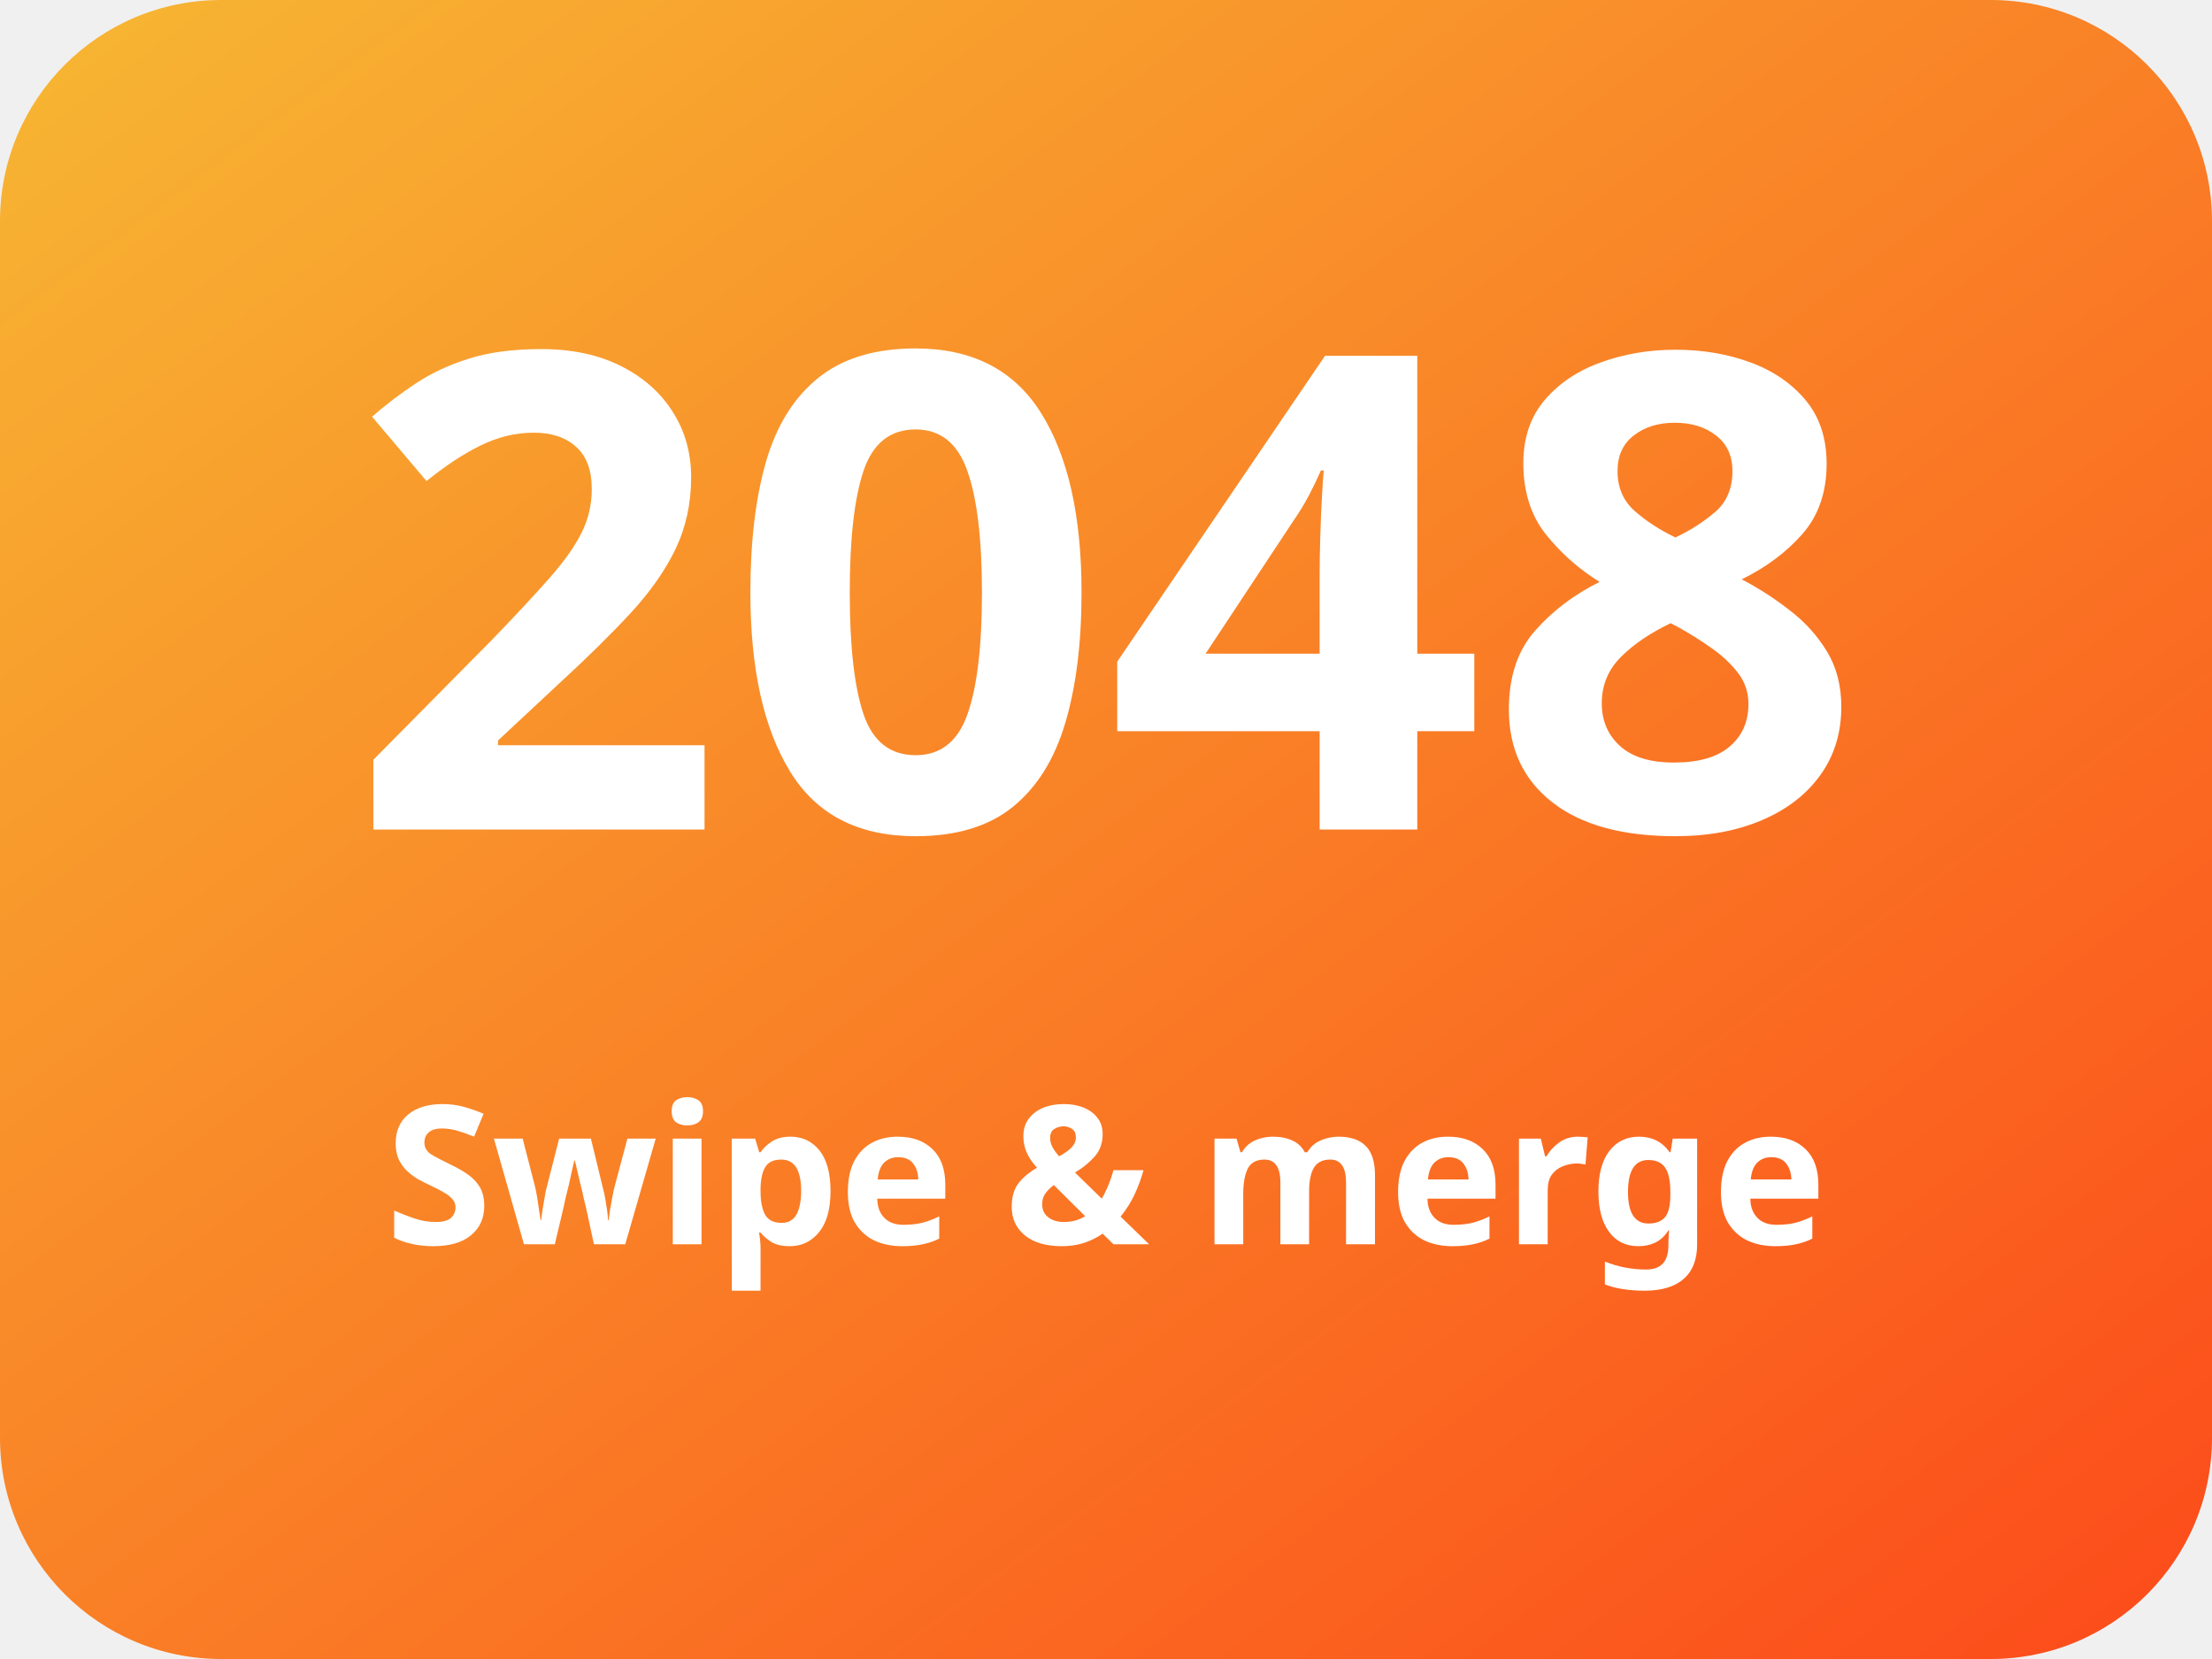
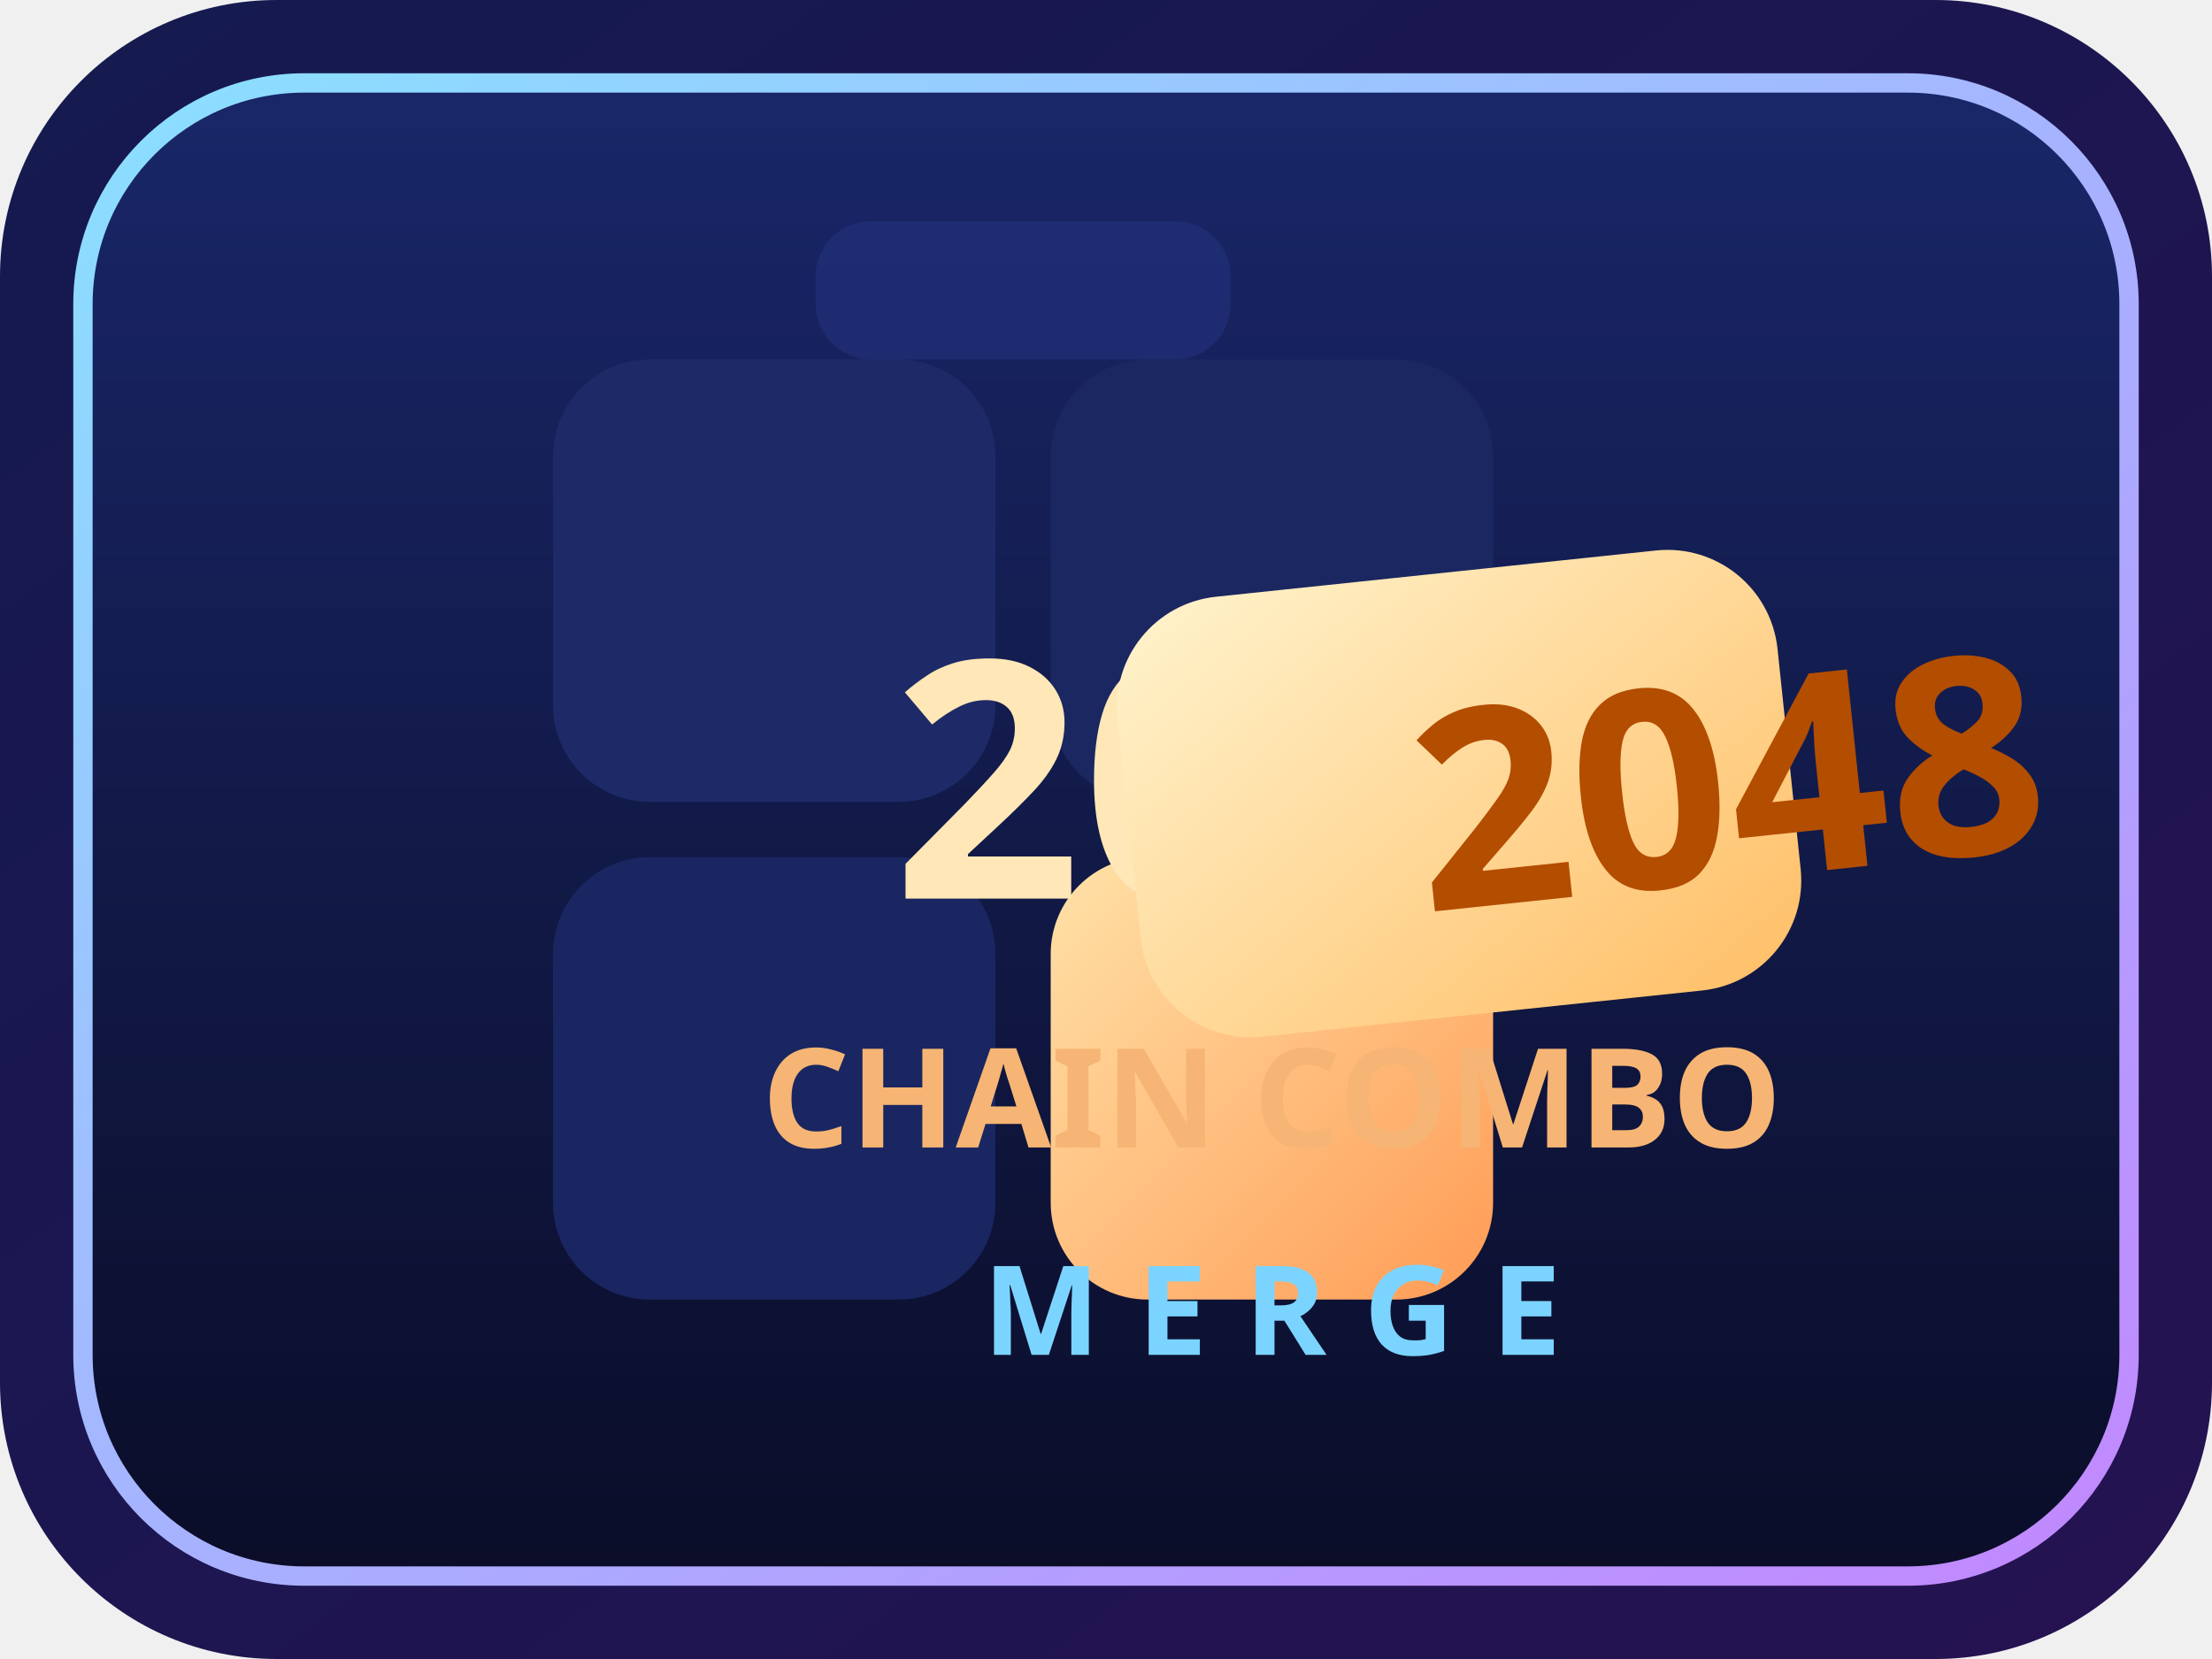
<svg xmlns="http://www.w3.org/2000/svg" width="160" height="120" viewBox="0 0 160 120">
  <defs>
-     <linearGradient id="grad2048" x1="0%" y1="0%" x2="100%" y2="100%">
-       <stop offset="0%" stop-color="#f7b733" />
-       <stop offset="100%" stop-color="#fc4a1a" />
+     <linearGradient id="a" x1="0" y1="0" x2="1" y2="1">
+       <stop offset="0" stop-color="#141a4f" />
+       <stop offset="1" stop-color="#251251" />
+     </linearGradient>
+     <linearGradient id="b" x1="0" y1="0" x2="1" y2="1">
+       <stop offset="0" stop-color="#8ae0ff" />
+       <stop offset="1" stop-color="#c287ff" />
+     </linearGradient>
+     <linearGradient id="c" x1="0" y1="0" x2="0" y2="1">
+       <stop offset="0" stop-color="#1b2b74" stop-opacity=".85" />
+       <stop offset="1" stop-color="#0a0d28" stop-opacity=".85" />
+     </linearGradient>
+     <linearGradient id="d" x1="0" y1="0" x2="1" y2="1">
+       <stop offset="0" stop-color="#ffe2a8" />
+       <stop offset="1" stop-color="#ff9b55" />
+     </linearGradient>
+     <linearGradient id="e" x1="0" y1="0" x2="1" y2="1">
+       <stop offset="0" stop-color="#fff4ce" />
+       <stop offset="1" stop-color="#ffbe66" />
    </linearGradient>
  </defs>
-   <rect x="0" y="0" width="160" height="120" rx="16" fill="url(#grad2048)" />
-   <g fill="#fff" font-family="'Poppins', sans-serif" font-weight="700" text-anchor="middle">
-     <text x="80" y="60" font-size="48">2048</text>
-     <text x="80" y="90" font-size="14">Swipe &amp; merge</text>
+   <rect width="160" height="120" rx="20" fill="url(#a)" />
+   <rect x="6" y="6" width="148" height="108" rx="16" fill="#0b102b" />
+   <rect x="6" y="6" width="148" height="108" rx="16" fill="url(#c)" />
+   <rect x="6" y="6" width="148" height="108" rx="16" fill="none" stroke="url(#b)" stroke-width="1.4" />
+   <g transform="translate(40 26)" fill="#182055">
+     <rect width="32" height="32" rx="7" fill="#1d2a67" />
+     <rect x="36" width="32" height="32" rx="7" fill="#1a2760" />
+     <rect y="36" width="32" height="32" rx="7" fill="#1a2661" />
+     <rect x="36" y="36" width="32" height="32" rx="7" fill="url(#d)" />
+     <rect x="19" y="-10" width="30" height="10" rx="4" fill="#222f7b" opacity=".65" />
+     <rect x="55" y="26" width="22" height="8" rx="4" fill="#fff" opacity=".18" />
  </g>
+   <g fill="#fff" font-family="'Space Grotesk', 'Poppins', sans-serif" font-weight="700" text-anchor="middle">
+     <text x="92" y="65" font-size="24" fill="#ffe7b7">2048</text>
+     <text x="92" y="83" font-size="10" fill="#f6b574">CHAIN COMBO</text>
+     <text x="92" y="98" font-size="9" fill="#7bd4ff" letter-spacing=".3em">MERGE</text>
+   </g>
+   <rect x="80" y="44" width="48" height="32" rx="8" fill="url(#e)" transform="rotate(-6 80 44)" />
+   <text x="103" y="66" font-family="'Space Grotesk', 'Poppins', sans-serif" font-size="20" font-weight="700" fill="#b34d00" transform="rotate(-6 103 66)">2048</text>
</svg>
